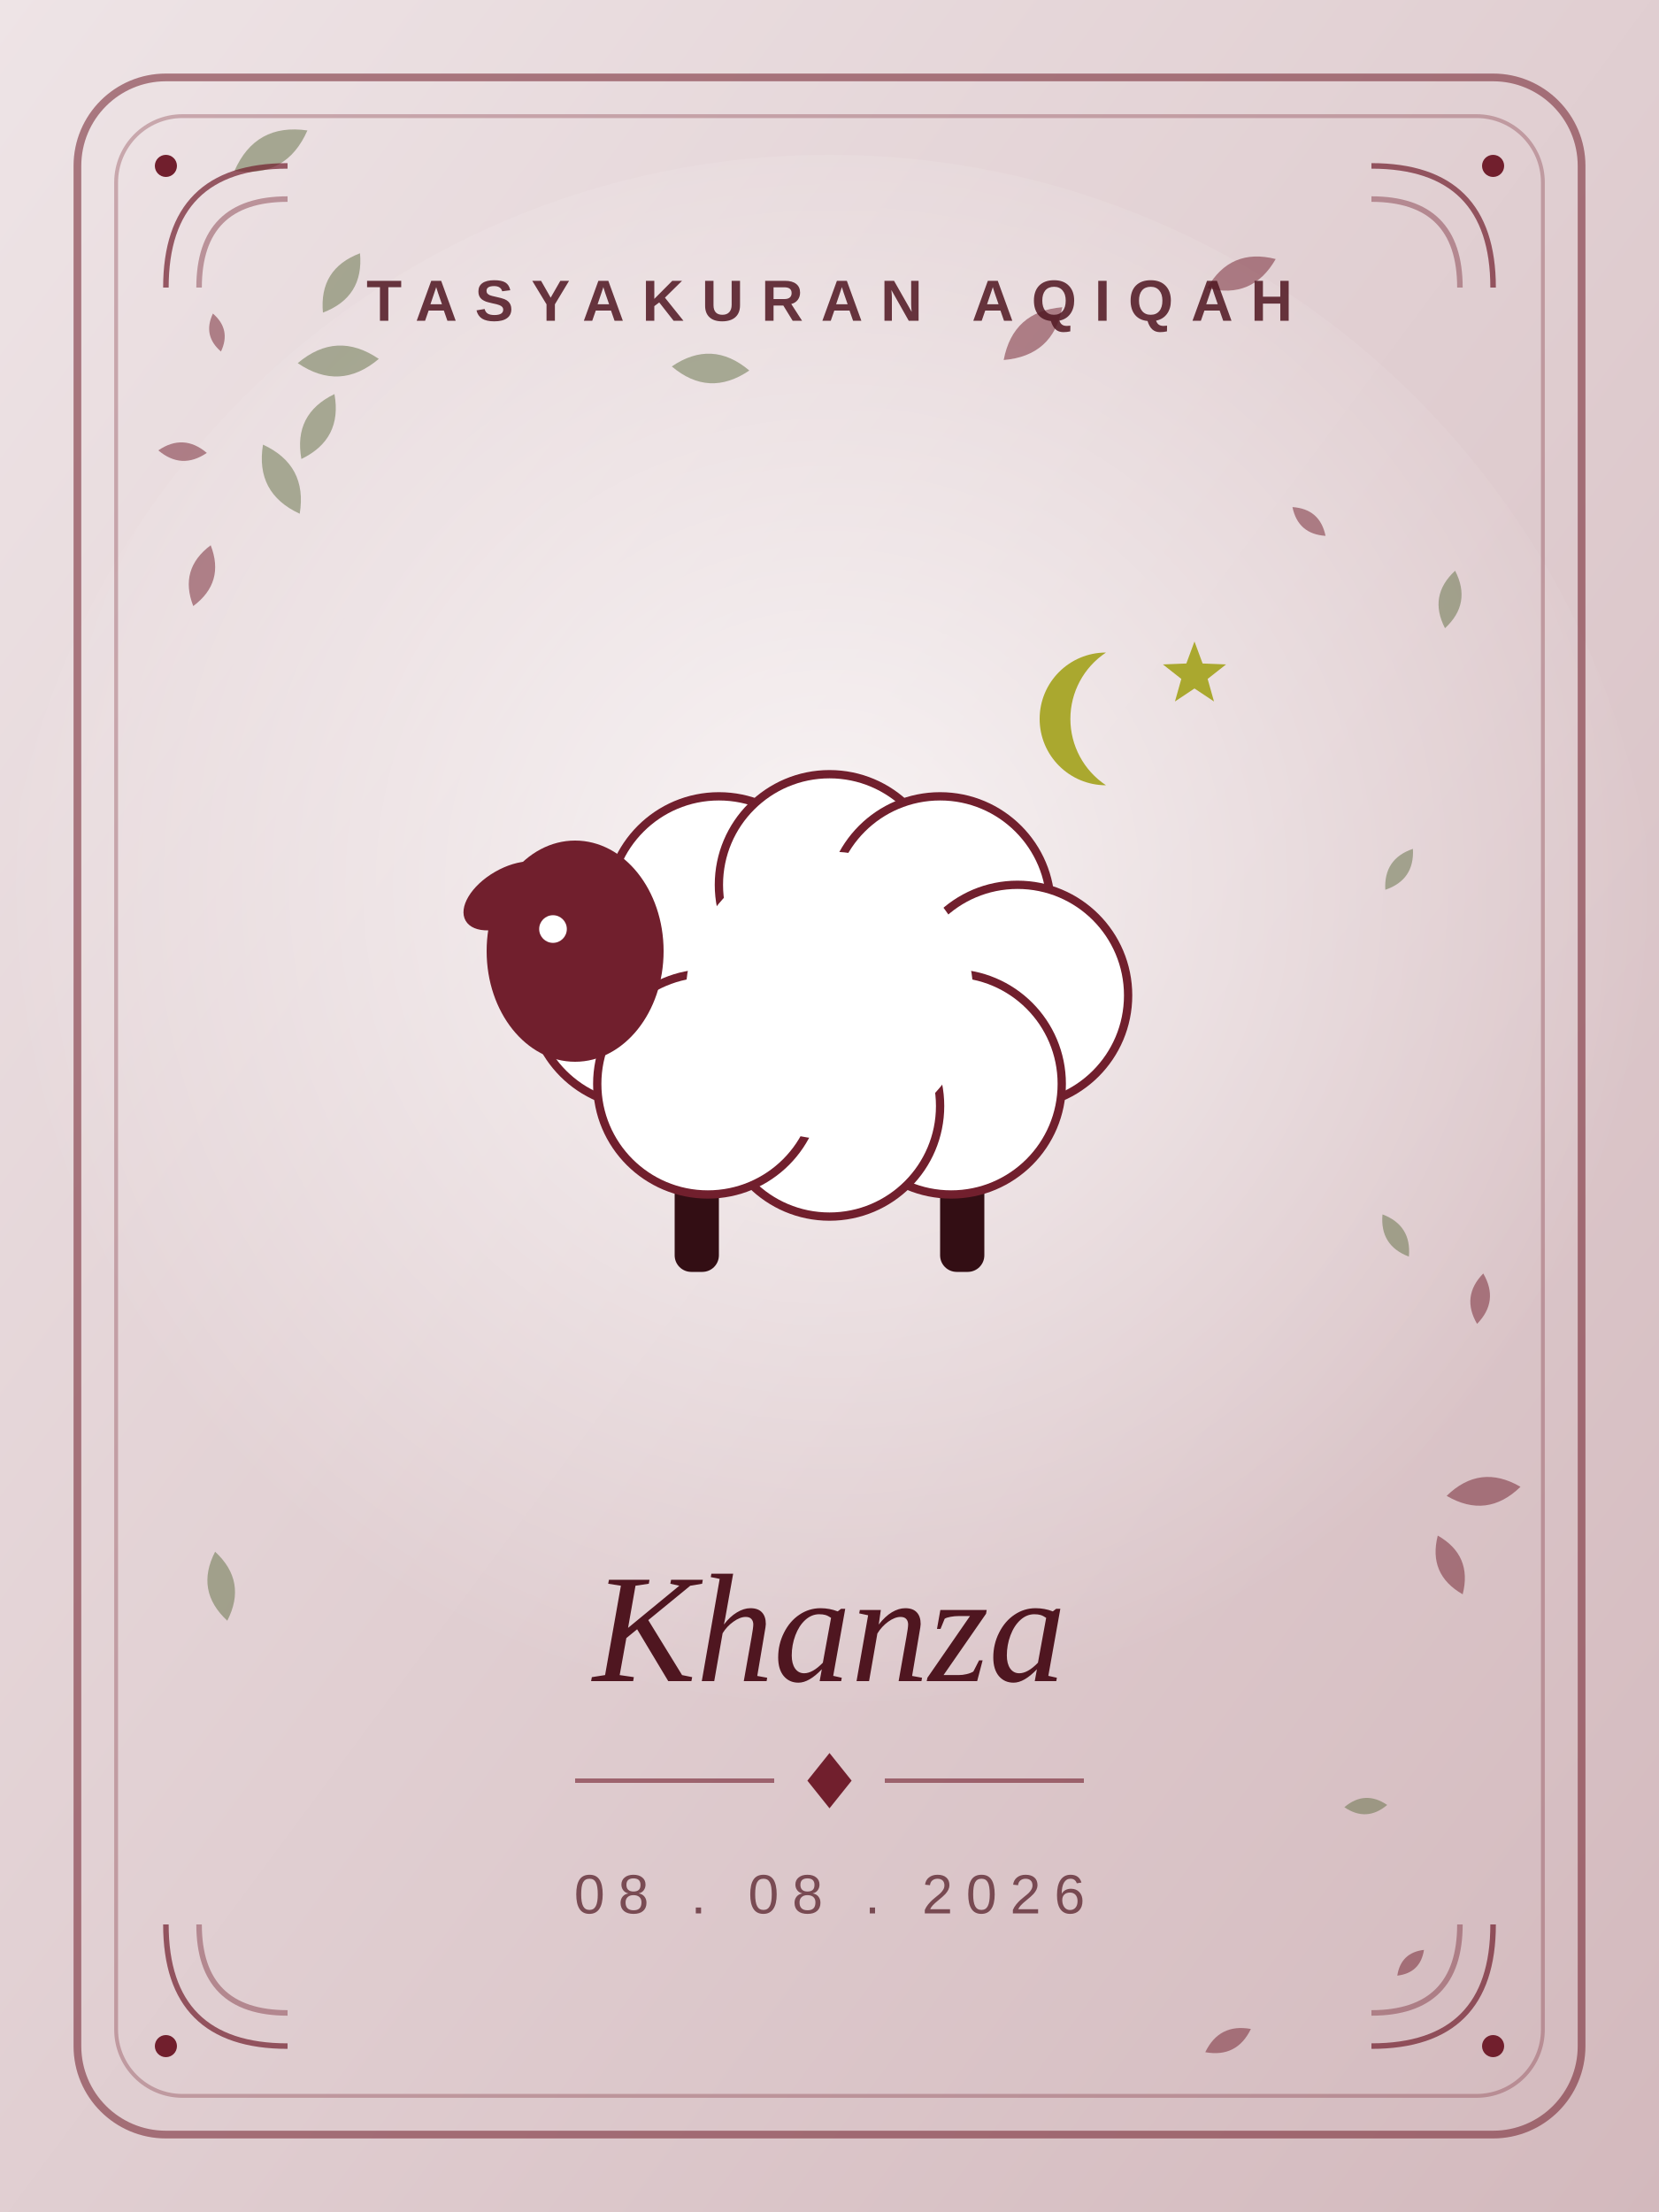
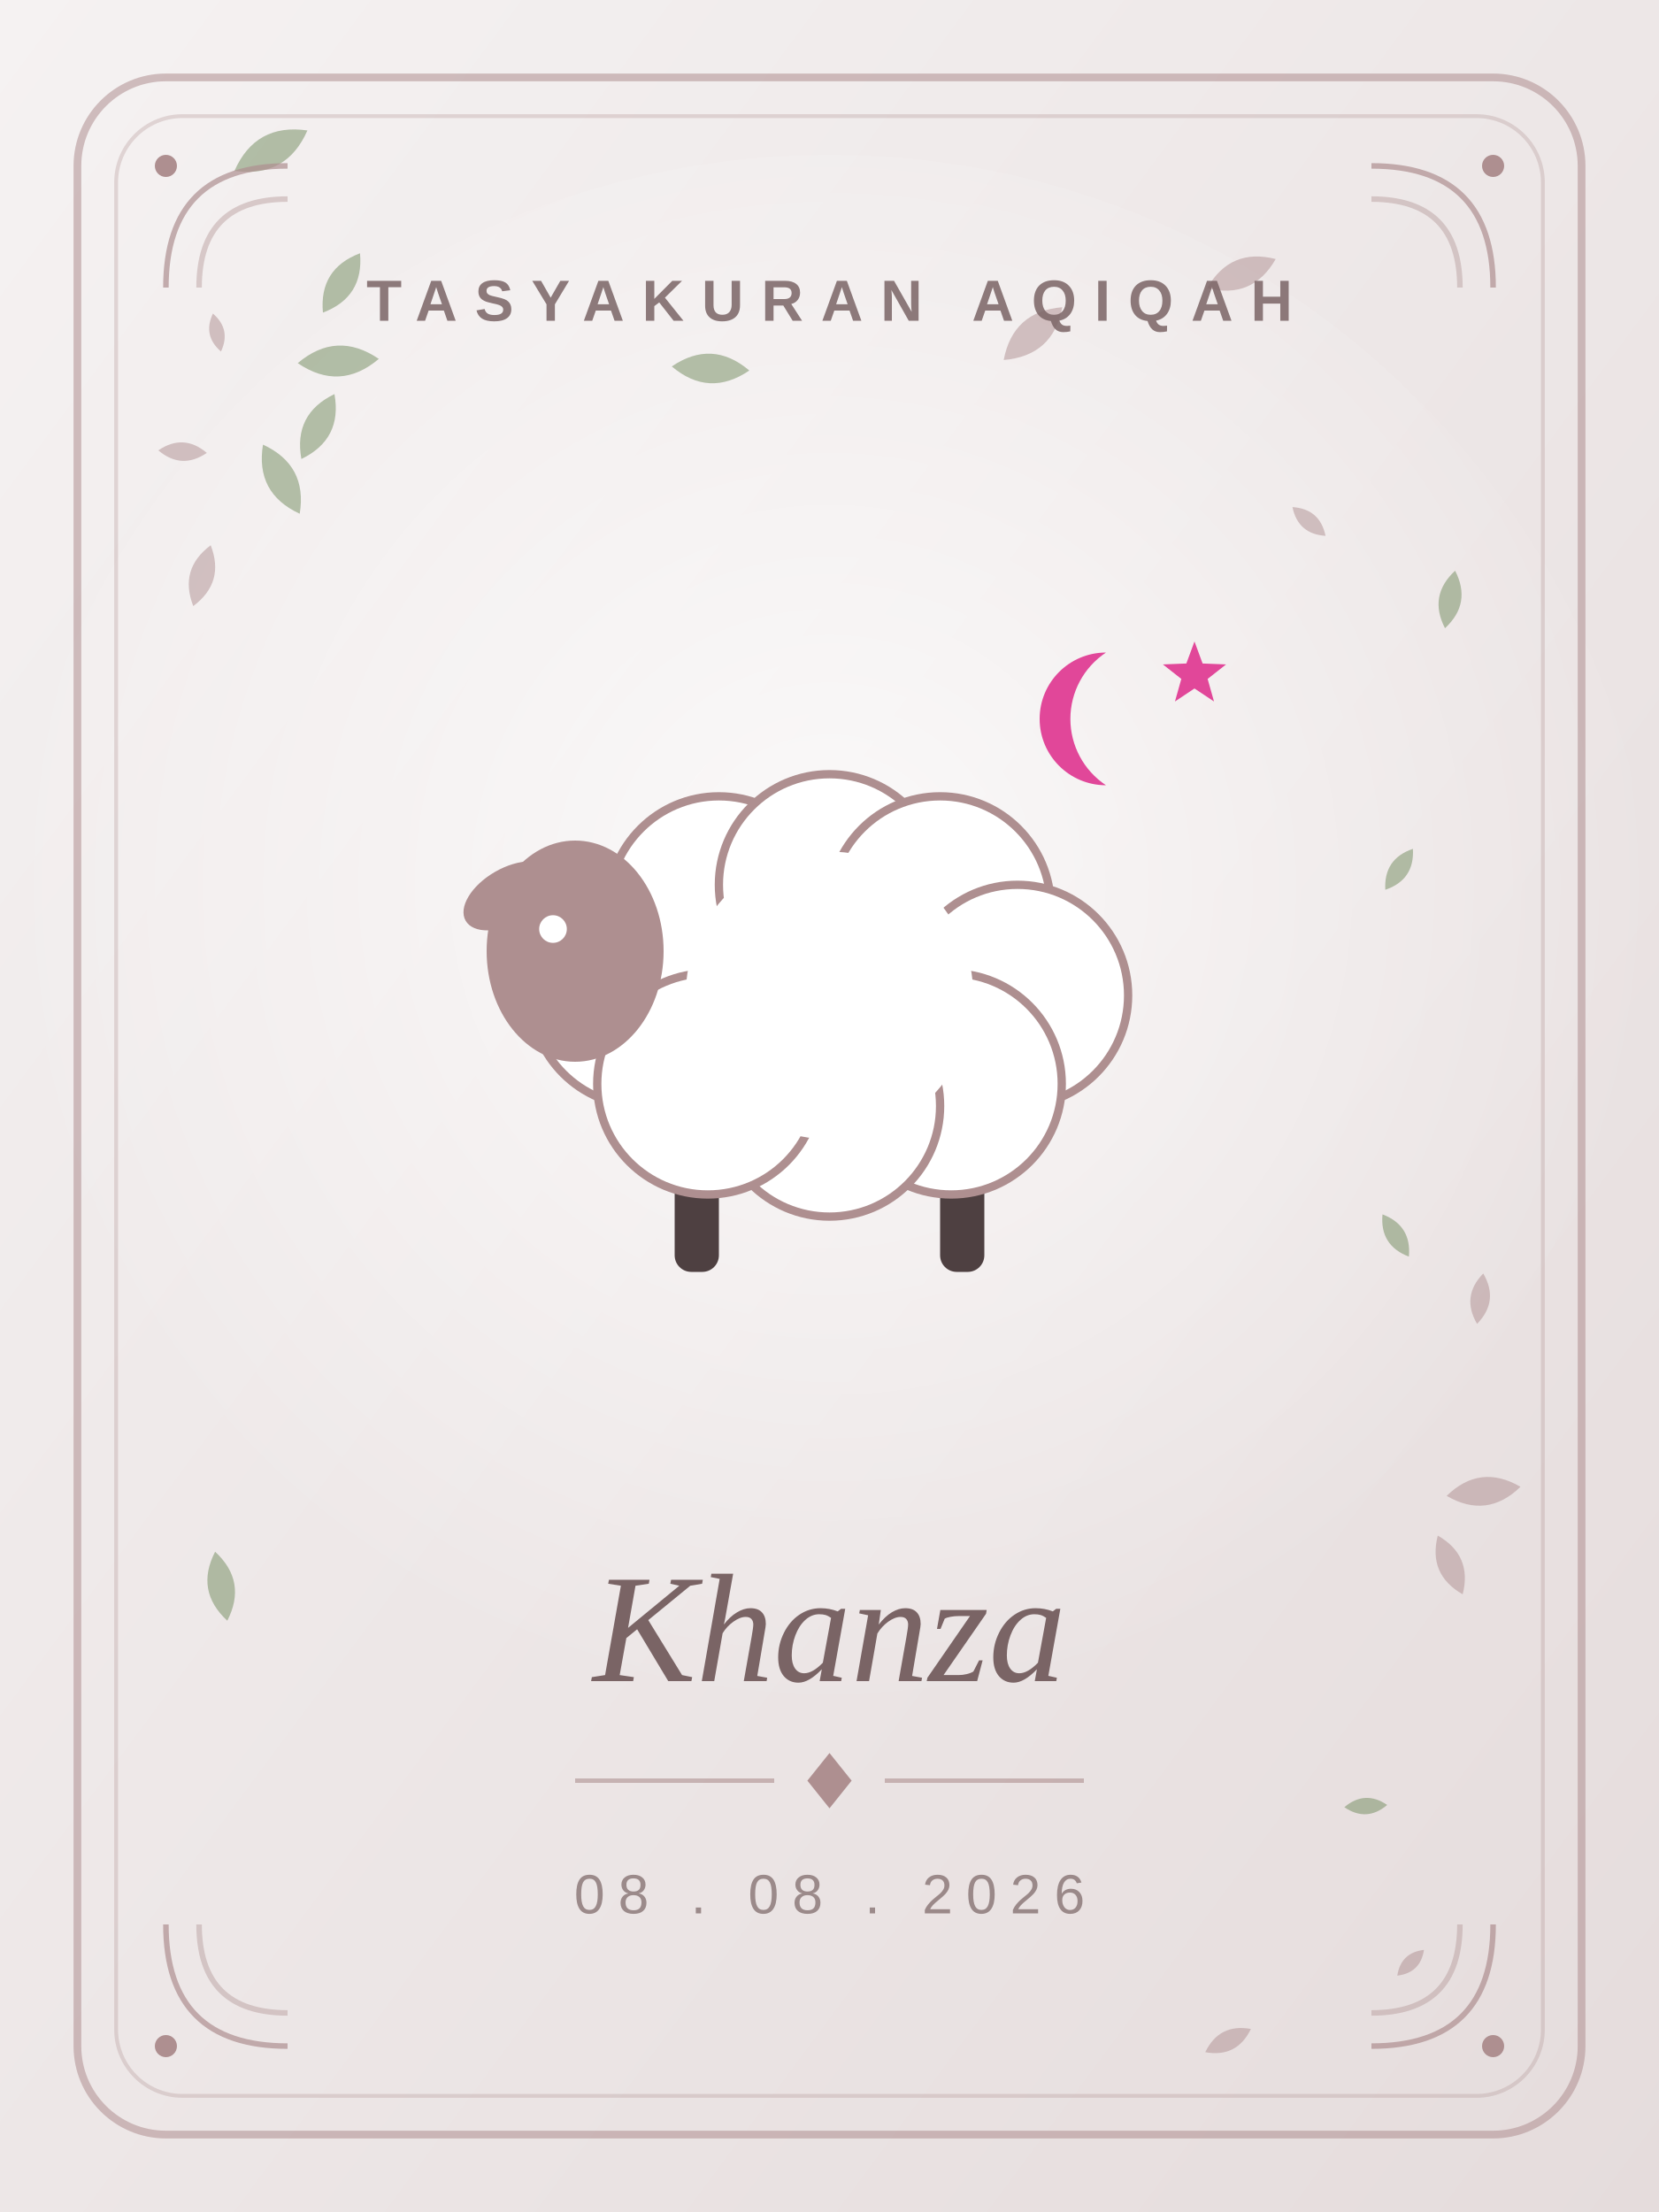
<svg xmlns="http://www.w3.org/2000/svg" viewBox="0 0 300 400" width="600" height="800">
  <defs>
    <linearGradient id="bg" x1="0" y1="0" x2="1" y2="1">
-       <stop offset="0" stop-color="#eee4e6" />
-       <stop offset="1" stop-color="#d3b9bd" />
+       <stop offset="0" stop-color="#f5f2f2" />
+       <stop offset="1" stop-color="#e5dcdc" />
    </linearGradient>
    <radialGradient id="glow" cx="0.5" cy="0.44" r="0.5">
      <stop offset="0" stop-color="#ffffff" stop-opacity="0.75" />
      <stop offset="1" stop-color="#ffffff" stop-opacity="0" />
    </radialGradient>
  </defs>
  <rect width="300" height="400" fill="url(#bg)" />
  <circle cx="150" cy="178" r="150" fill="url(#glow)" />
  <g>
-     <path d="M0 0 Q3.338 -4.393 0 -8.785 Q-3.338 -4.393 0 0 Z" fill="#711f2d" fill-opacity="0.5" transform="translate(37.4 81.9) rotate(273)" />
-     <path d="M0 0 Q5.335 -7.02 0 -14.04 Q-5.335 -7.02 0 0 Z" fill="#616f43" fill-opacity="0.5" transform="translate(135.5 67) rotate(273)" />
-     <path d="M0 0 Q2.668 -3.51 0 -7.021 Q-2.668 -3.51 0 0 Z" fill="#711f2d" fill-opacity="0.5" transform="translate(38.5 56.7) rotate(168)" />
-     <path d="M0 0 Q4.814 -6.334 0 -12.668 Q-4.814 -6.334 0 0 Z" fill="#616f43" fill-opacity="0.5" transform="translate(38.9 280.6) rotate(170)" />
-     <path d="M0 0 Q4.348 -5.721 0 -11.441 Q-4.348 -5.721 0 0 Z" fill="#711f2d" fill-opacity="0.5" transform="translate(38.1 98.6) rotate(196)" />
-     <path d="M0 0 Q4.01 -5.277 0 -10.554 Q-4.01 -5.277 0 0 Z" fill="#616f43" fill-opacity="0.5" transform="translate(261.3 113.6) rotate(10)" />
-     <path d="M0 0 Q3.49 -4.592 0 -9.184 Q-3.49 -4.592 0 0 Z" fill="#711f2d" fill-opacity="0.5" transform="translate(267.1 239.4) rotate(7)" />
-     <path d="M0 0 Q5.578 -7.34 0 -14.68 Q-5.578 -7.34 0 0 Z" fill="#616f43" fill-opacity="0.5" transform="translate(68.5 64.9) rotate(267)" />
-     <path d="M0 0 Q3.013 -3.964 0 -7.928 Q-3.013 -3.964 0 0 Z" fill="#711f2d" fill-opacity="0.5" transform="translate(239.7 96.9) rotate(311)" />
-     <path d="M0 0 Q5.378 -7.076 0 -14.153 Q-5.378 -7.076 0 0 Z" fill="#616f43" fill-opacity="0.5" transform="translate(54.2 92.9) rotate(332)" />
-     <path d="M0 0 Q5.112 -6.726 0 -13.452 Q-5.112 -6.726 0 0 Z" fill="#711f2d" fill-opacity="0.5" transform="translate(261.6 270.5) rotate(83)" />
-     <path d="M0 0 Q3.392 -4.463 0 -8.926 Q-3.392 -4.463 0 0 Z" fill="#616f43" fill-opacity="0.5" transform="translate(255.5 153.5) rotate(214)" />
-     <path d="M0 0 Q5.113 -6.728 0 -13.456 Q-5.113 -6.728 0 0 Z" fill="#711f2d" fill-opacity="0.5" transform="translate(218.3 52.1) rotate(67)" />
-     <path d="M0 0 Q5.005 -6.586 0 -13.172 Q-5.005 -6.586 0 0 Z" fill="#616f43" fill-opacity="0.5" transform="translate(54.5 83) rotate(27)" />
-     <path d="M0 0 Q4.383 -5.767 0 -11.534 Q-4.383 -5.767 0 0 Z" fill="#711f2d" fill-opacity="0.5" transform="translate(264.5 288.3) rotate(337)" />
-     <path d="M0 0 Q4.807 -6.324 0 -12.649 Q-4.807 -6.324 0 0 Z" fill="#616f43" fill-opacity="0.5" transform="translate(65.1 45.8) rotate(212)" />
-     <path d="M0 0 Q2.548 -3.353 0 -6.706 Q-2.548 -3.353 0 0 Z" fill="#711f2d" fill-opacity="0.5" transform="translate(257.5 352.6) rotate(226)" />
-     <path d="M0 0 Q2.949 -3.88 0 -7.76 Q-2.949 -3.88 0 0 Z" fill="#616f43" fill-opacity="0.5" transform="translate(243.1 326.8) rotate(87)" />
-     <path d="M0 0 Q5.42 -7.131 0 -14.262 Q-5.42 -7.131 0 0 Z" fill="#711f2d" fill-opacity="0.5" transform="translate(181.5 65.1) rotate(48)" />
-     <path d="M0 0 Q3.421 -4.502 0 -9.003 Q-3.421 -4.502 0 0 Z" fill="#616f43" fill-opacity="0.5" transform="translate(250 219.6) rotate(148)" />
-     <path d="M0 0 Q3.517 -4.628 0 -9.256 Q-3.517 -4.628 0 0 Z" fill="#711f2d" fill-opacity="0.5" transform="translate(226.2 366.9) rotate(243)" />
-     <path d="M0 0 Q5.73 -7.54 0 -15.08 Q-5.73 -7.54 0 0 Z" fill="#616f43" fill-opacity="0.5" transform="translate(42.4 30.9) rotate(61)" />
+     <path d="M0 0 Q3.338 -4.393 0 -8.785 Q-3.338 -4.393 0 0 Z" fill="#ae8f90" fill-opacity="0.5" transform="translate(37.4 81.9) rotate(273)" />
+     <path d="M0 0 Q5.335 -7.02 0 -14.04 Q-5.335 -7.02 0 0 Z" fill="#708b5c" fill-opacity="0.5" transform="translate(135.5 67) rotate(273)" />
+     <path d="M0 0 Q2.668 -3.51 0 -7.021 Q-2.668 -3.51 0 0 Z" fill="#ae8f90" fill-opacity="0.5" transform="translate(38.5 56.7) rotate(168)" />
+     <path d="M0 0 Q4.814 -6.334 0 -12.668 Q-4.814 -6.334 0 0 Z" fill="#708b5c" fill-opacity="0.5" transform="translate(38.9 280.6) rotate(170)" />
+     <path d="M0 0 Q4.348 -5.721 0 -11.441 Q-4.348 -5.721 0 0 Z" fill="#ae8f90" fill-opacity="0.5" transform="translate(38.1 98.6) rotate(196)" />
+     <path d="M0 0 Q4.01 -5.277 0 -10.554 Q-4.01 -5.277 0 0 Z" fill="#708b5c" fill-opacity="0.5" transform="translate(261.3 113.6) rotate(10)" />
+     <path d="M0 0 Q3.49 -4.592 0 -9.184 Q-3.49 -4.592 0 0 Z" fill="#ae8f90" fill-opacity="0.5" transform="translate(267.1 239.4) rotate(7)" />
+     <path d="M0 0 Q5.578 -7.34 0 -14.68 Q-5.578 -7.34 0 0 Z" fill="#708b5c" fill-opacity="0.5" transform="translate(68.5 64.9) rotate(267)" />
+     <path d="M0 0 Q3.013 -3.964 0 -7.928 Q-3.013 -3.964 0 0 Z" fill="#ae8f90" fill-opacity="0.5" transform="translate(239.7 96.9) rotate(311)" />
+     <path d="M0 0 Q5.378 -7.076 0 -14.153 Q-5.378 -7.076 0 0 Z" fill="#708b5c" fill-opacity="0.5" transform="translate(54.2 92.9) rotate(332)" />
+     <path d="M0 0 Q5.112 -6.726 0 -13.452 Q-5.112 -6.726 0 0 Z" fill="#ae8f90" fill-opacity="0.5" transform="translate(261.6 270.5) rotate(83)" />
+     <path d="M0 0 Q3.392 -4.463 0 -8.926 Q-3.392 -4.463 0 0 Z" fill="#708b5c" fill-opacity="0.5" transform="translate(255.5 153.5) rotate(214)" />
+     <path d="M0 0 Q5.113 -6.728 0 -13.456 Q-5.113 -6.728 0 0 Z" fill="#ae8f90" fill-opacity="0.5" transform="translate(218.3 52.1) rotate(67)" />
+     <path d="M0 0 Q5.005 -6.586 0 -13.172 Q-5.005 -6.586 0 0 Z" fill="#708b5c" fill-opacity="0.5" transform="translate(54.5 83) rotate(27)" />
+     <path d="M0 0 Q4.383 -5.767 0 -11.534 Q-4.383 -5.767 0 0 Z" fill="#ae8f90" fill-opacity="0.5" transform="translate(264.5 288.3) rotate(337)" />
+     <path d="M0 0 Q4.807 -6.324 0 -12.649 Q-4.807 -6.324 0 0 Z" fill="#708b5c" fill-opacity="0.5" transform="translate(65.1 45.8) rotate(212)" />
+     <path d="M0 0 Q2.548 -3.353 0 -6.706 Q-2.548 -3.353 0 0 Z" fill="#ae8f90" fill-opacity="0.5" transform="translate(257.5 352.6) rotate(226)" />
+     <path d="M0 0 Q2.949 -3.88 0 -7.76 Q-2.949 -3.88 0 0 Z" fill="#708b5c" fill-opacity="0.5" transform="translate(243.1 326.8) rotate(87)" />
+     <path d="M0 0 Q5.42 -7.131 0 -14.262 Q-5.42 -7.131 0 0 Z" fill="#ae8f90" fill-opacity="0.5" transform="translate(181.5 65.1) rotate(48)" />
+     <path d="M0 0 Q3.421 -4.502 0 -9.003 Q-3.421 -4.502 0 0 Z" fill="#708b5c" fill-opacity="0.5" transform="translate(250 219.6) rotate(148)" />
+     <path d="M0 0 Q3.517 -4.628 0 -9.256 Q-3.517 -4.628 0 0 Z" fill="#ae8f90" fill-opacity="0.5" transform="translate(226.2 366.9) rotate(243)" />
+     <path d="M0 0 Q5.73 -7.54 0 -15.08 Q-5.73 -7.54 0 0 Z" fill="#708b5c" fill-opacity="0.5" transform="translate(42.4 30.9) rotate(61)" />
  </g>
-   <rect x="14" y="14" width="272" height="372" rx="16" fill="none" stroke="#711f2d" stroke-opacity="0.55" stroke-width="1.4" />
-   <rect x="21" y="21" width="258" height="358" rx="12" fill="none" stroke="#711f2d" stroke-opacity="0.3" stroke-width="0.7" />
-   <g transform="translate(30 30) rotate(0)" fill="none" stroke="#711f2d" stroke-width="1" stroke-opacity="0.7">
+   <rect x="14" y="14" width="272" height="372" rx="16" fill="none" stroke="#ae8f90" stroke-opacity="0.55" stroke-width="1.4" />
+   <rect x="21" y="21" width="258" height="358" rx="12" fill="none" stroke="#ae8f90" stroke-opacity="0.3" stroke-width="0.7" />
+   <g transform="translate(30 30) rotate(0)" fill="none" stroke="#ae8f90" stroke-width="1" stroke-opacity="0.7">
    <path d="M0 22 Q0 0 22 0" />
    <path d="M6 22 Q6 6 22 6" stroke-opacity="0.4" />
-     <circle cx="0" cy="0" r="2" fill="#711f2d" stroke="none" />
+     <circle cx="0" cy="0" r="2" fill="#ae8f90" stroke="none" />
  </g>
-   <g transform="translate(270 30) rotate(90)" fill="none" stroke="#711f2d" stroke-width="1" stroke-opacity="0.7">
+   <g transform="translate(270 30) rotate(90)" fill="none" stroke="#ae8f90" stroke-width="1" stroke-opacity="0.7">
    <path d="M0 22 Q0 0 22 0" />
    <path d="M6 22 Q6 6 22 6" stroke-opacity="0.4" />
-     <circle cx="0" cy="0" r="2" fill="#711f2d" stroke="none" />
+     <circle cx="0" cy="0" r="2" fill="#ae8f90" stroke="none" />
  </g>
-   <g transform="translate(270 370) rotate(180)" fill="none" stroke="#711f2d" stroke-width="1" stroke-opacity="0.7">
+   <g transform="translate(270 370) rotate(180)" fill="none" stroke="#ae8f90" stroke-width="1" stroke-opacity="0.7">
    <path d="M0 22 Q0 0 22 0" />
    <path d="M6 22 Q6 6 22 6" stroke-opacity="0.4" />
-     <circle cx="0" cy="0" r="2" fill="#711f2d" stroke="none" />
+     <circle cx="0" cy="0" r="2" fill="#ae8f90" stroke="none" />
  </g>
-   <g transform="translate(30 370) rotate(270)" fill="none" stroke="#711f2d" stroke-width="1" stroke-opacity="0.7">
+   <g transform="translate(30 370) rotate(270)" fill="none" stroke="#ae8f90" stroke-width="1" stroke-opacity="0.7">
    <path d="M0 22 Q0 0 22 0" />
    <path d="M6 22 Q6 6 22 6" stroke-opacity="0.4" />
-     <circle cx="0" cy="0" r="2" fill="#711f2d" stroke="none" />
+     <circle cx="0" cy="0" r="2" fill="#ae8f90" stroke="none" />
  </g>
-   <text x="150" y="58" text-anchor="middle" font-family="'Helvetica Neue', Arial, sans-serif" font-size="10.5" font-weight="600" letter-spacing="3.2" fill="#4f1620" fill-opacity="0.85">TASYAKURAN AQIQAH</text>
+   <text x="150" y="58" text-anchor="middle" font-family="'Helvetica Neue', Arial, sans-serif" font-size="10.5" font-weight="600" letter-spacing="3.2" fill="#7a6465" fill-opacity="0.85">TASYAKURAN AQIQAH</text>
  <g transform="translate(150 180)">
-     <rect x="-28" y="20" width="8" height="30" rx="3" fill="#330e14" />
-     <rect x="20" y="20" width="8" height="30" rx="3" fill="#330e14" />
-     <g fill="#ffffff" stroke="#711f2d" stroke-width="1.5">
+     <rect x="-28" y="20" width="8" height="30" rx="3" fill="#4e4041" />
+     <rect x="20" y="20" width="8" height="30" rx="3" fill="#4e4041" />
+     <g fill="#ffffff" stroke="#ae8f90" stroke-width="1.5">
      <circle cx="-34" cy="0" r="20" />
      <circle cx="-20" cy="-16" r="20" />
      <circle cx="0" cy="-20" r="20" />
      <circle cx="20" cy="-16" r="20" />
      <circle cx="34" cy="0" r="20" />
      <circle cx="22" cy="16" r="20" />
      <circle cx="0" cy="20" r="20" />
      <circle cx="-22" cy="16" r="20" />
      <circle cx="0" cy="0" r="20" />
    </g>
    <circle r="26" fill="#ffffff" />
-     <ellipse cx="-46" cy="-8" rx="16" ry="20" fill="#711f2d" />
-     <ellipse cx="-58" cy="-18" rx="9" ry="5" fill="#711f2d" transform="rotate(-30 -58 -18)" />
+     <ellipse cx="-46" cy="-8" rx="16" ry="20" fill="#ae8f90" />
+     <ellipse cx="-58" cy="-18" rx="9" ry="5" fill="#ae8f90" transform="rotate(-30 -58 -18)" />
    <circle cx="-50" cy="-12" r="2.5" fill="#ffffff" />
-     <path d="M50 -62 A12 12 0 1 0 50 -38 A14.4 14.4 0 0 1 50 -62 Z" fill="#aaa82f" />
-     <path d="M66 -64 L67.47 -60.02 L71.71 -59.85 L68.38 -57.23 L69.53 -53.15 L66 -55.5 L62.47 -53.15 L63.62 -57.23 L60.29 -59.85 L64.53 -60.02 Z" fill="#aaa82f" />
+     <path d="M50 -62 A12 12 0 1 0 50 -38 A14.4 14.4 0 0 1 50 -62 Z" fill="#e14799" />
+     <path d="M66 -64 L67.47 -60.02 L71.71 -59.85 L68.38 -57.23 L69.53 -53.15 L66 -55.5 L62.47 -53.15 L63.62 -57.23 L60.29 -59.85 L64.53 -60.02 Z" fill="#e14799" />
  </g>
-   <text x="150" y="304" text-anchor="middle" font-family="Georgia, 'Times New Roman', serif" font-style="italic" font-size="28" fill="#4f1620">Khanza</text>
-   <g fill="#711f2d" stroke="#711f2d">
+   <text x="150" y="304" text-anchor="middle" font-family="Georgia, 'Times New Roman', serif" font-style="italic" font-size="28" fill="#7a6465">Khanza</text>
+   <g fill="#ae8f90" stroke="#ae8f90">
    <line x1="104" y1="322" x2="140" y2="322" stroke-width="0.8" stroke-opacity="0.6" />
    <line x1="160" y1="322" x2="196" y2="322" stroke-width="0.8" stroke-opacity="0.6" />
    <path d="M150 317 L154 322 L150 327 L146 322 Z" stroke="none" />
  </g>
-   <text x="150" y="346" text-anchor="middle" font-family="'Helvetica Neue', Arial, sans-serif" font-size="10" letter-spacing="2.4" fill="#4f1620" fill-opacity="0.7">08 . 08 . 2026</text>
+   <text x="150" y="346" text-anchor="middle" font-family="'Helvetica Neue', Arial, sans-serif" font-size="10" letter-spacing="2.4" fill="#7a6465" fill-opacity="0.7">08 . 08 . 2026</text>
</svg>
